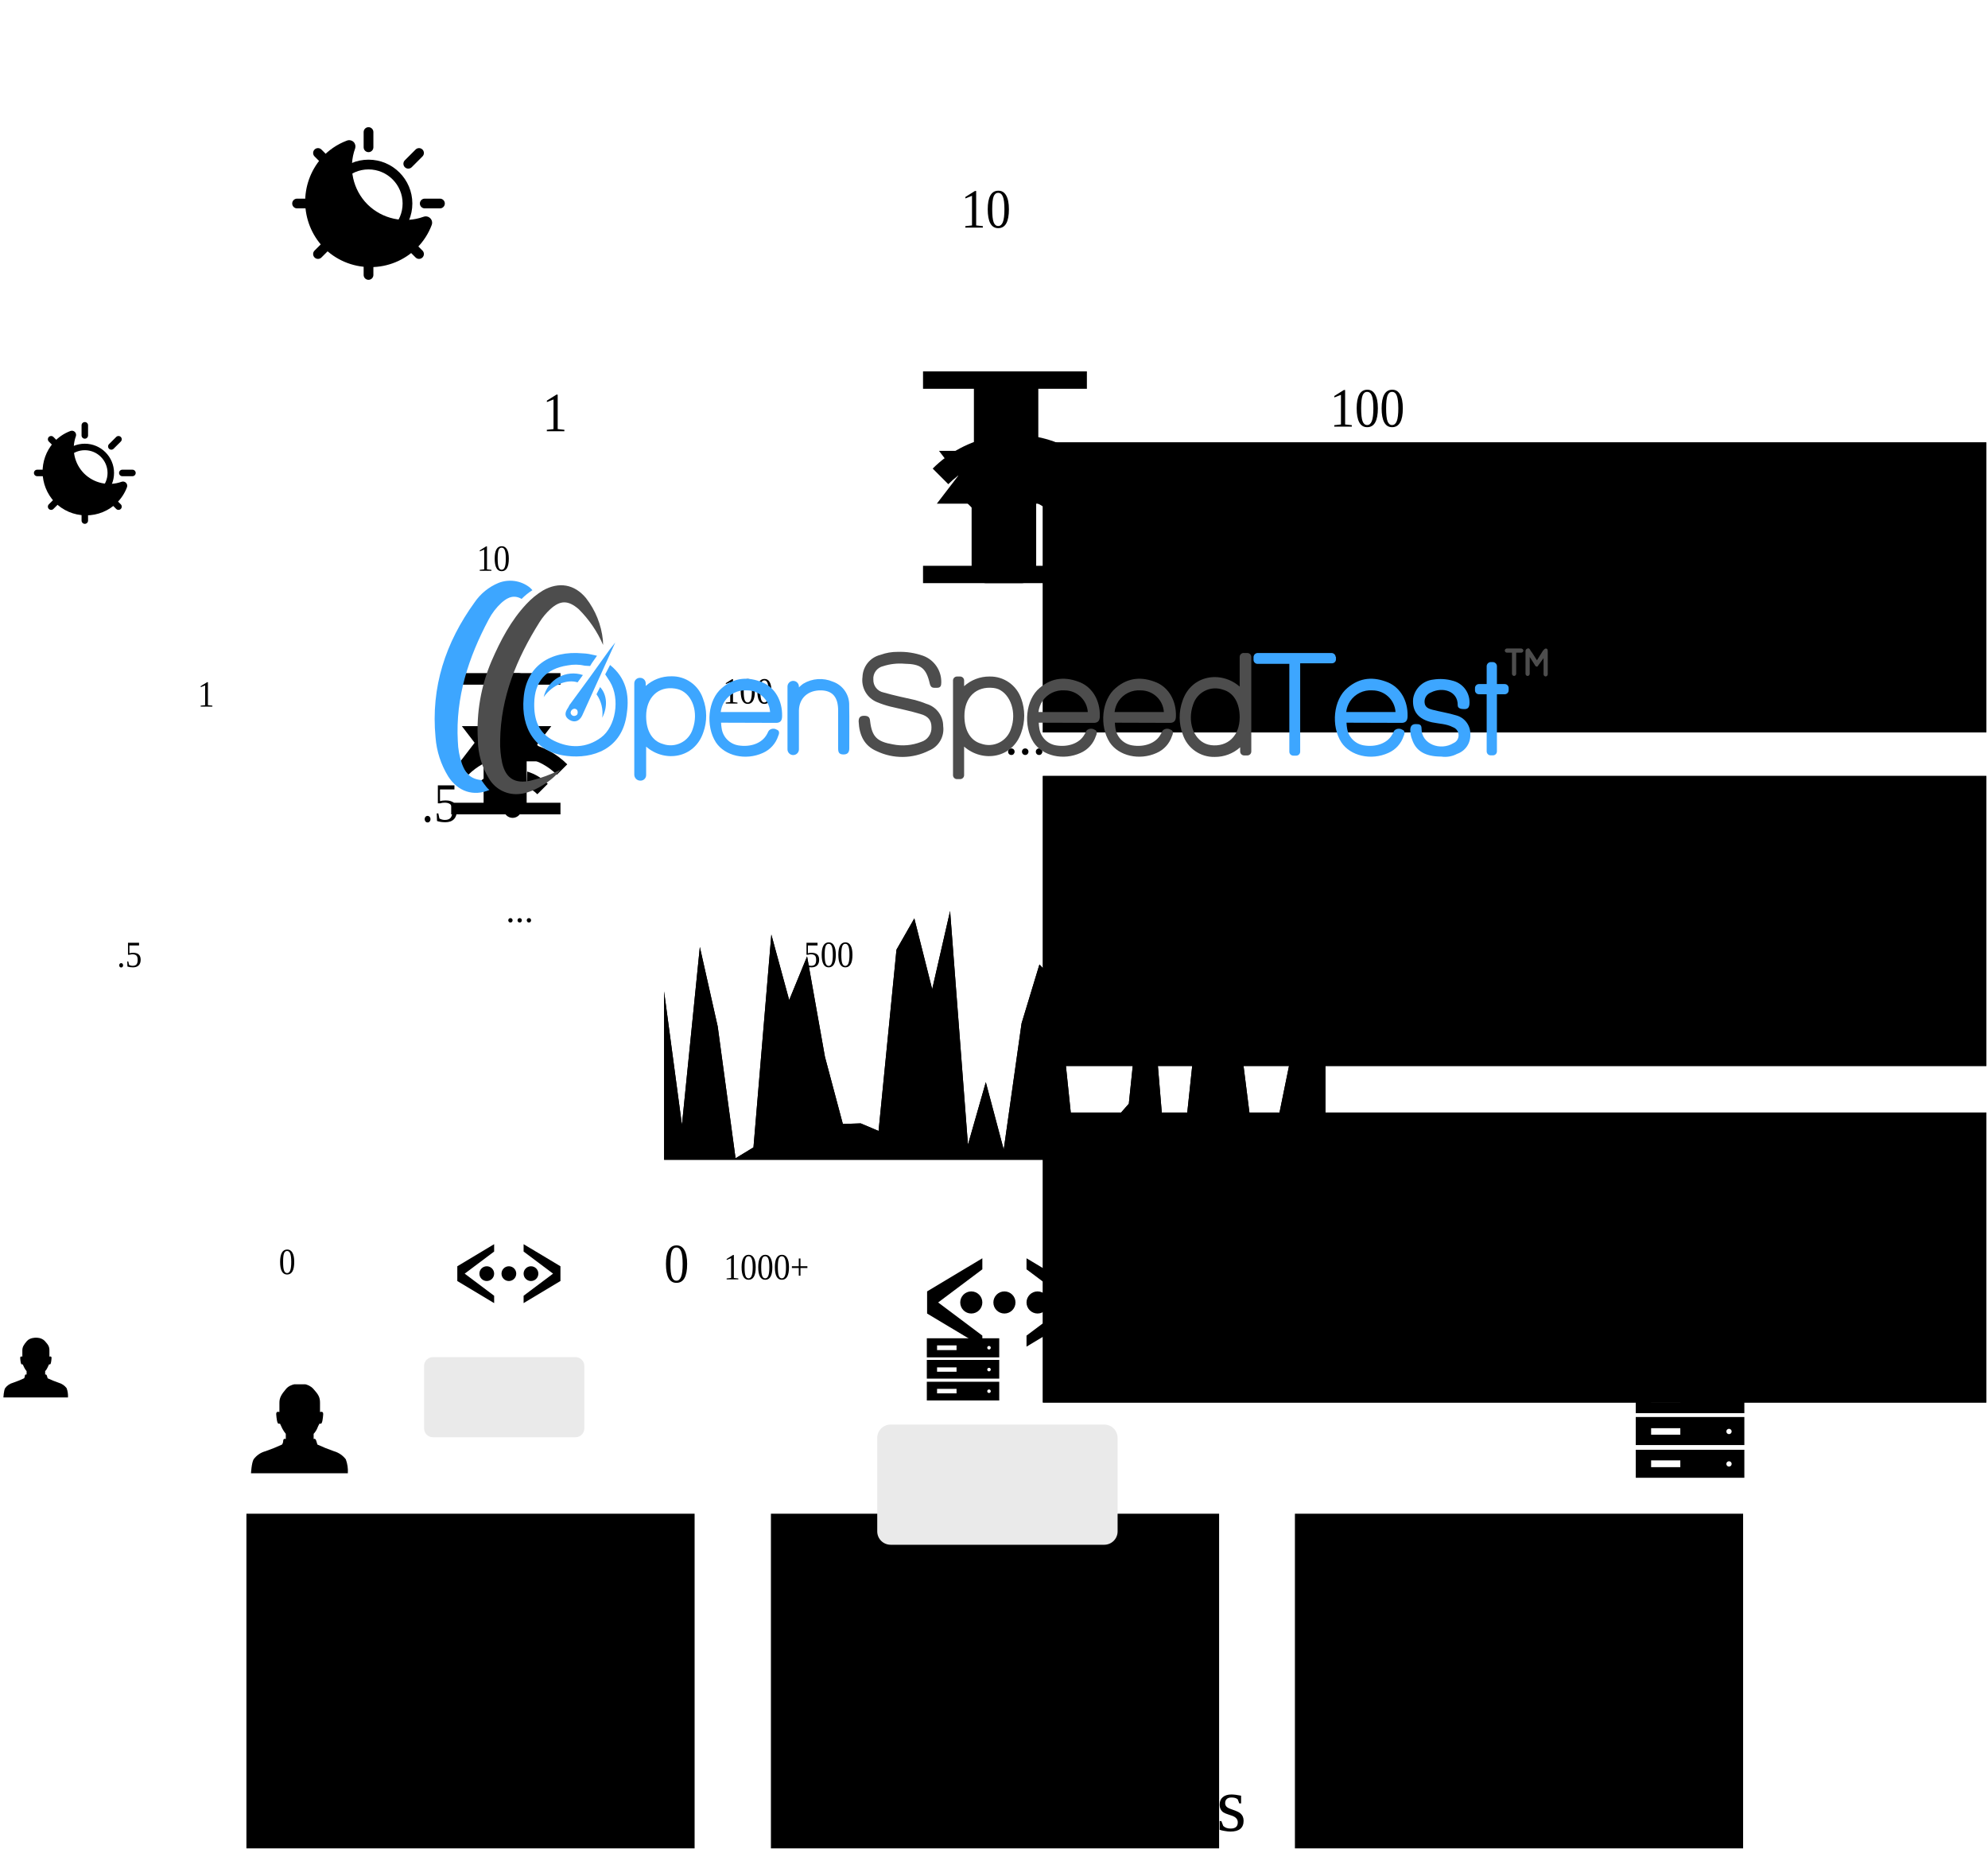
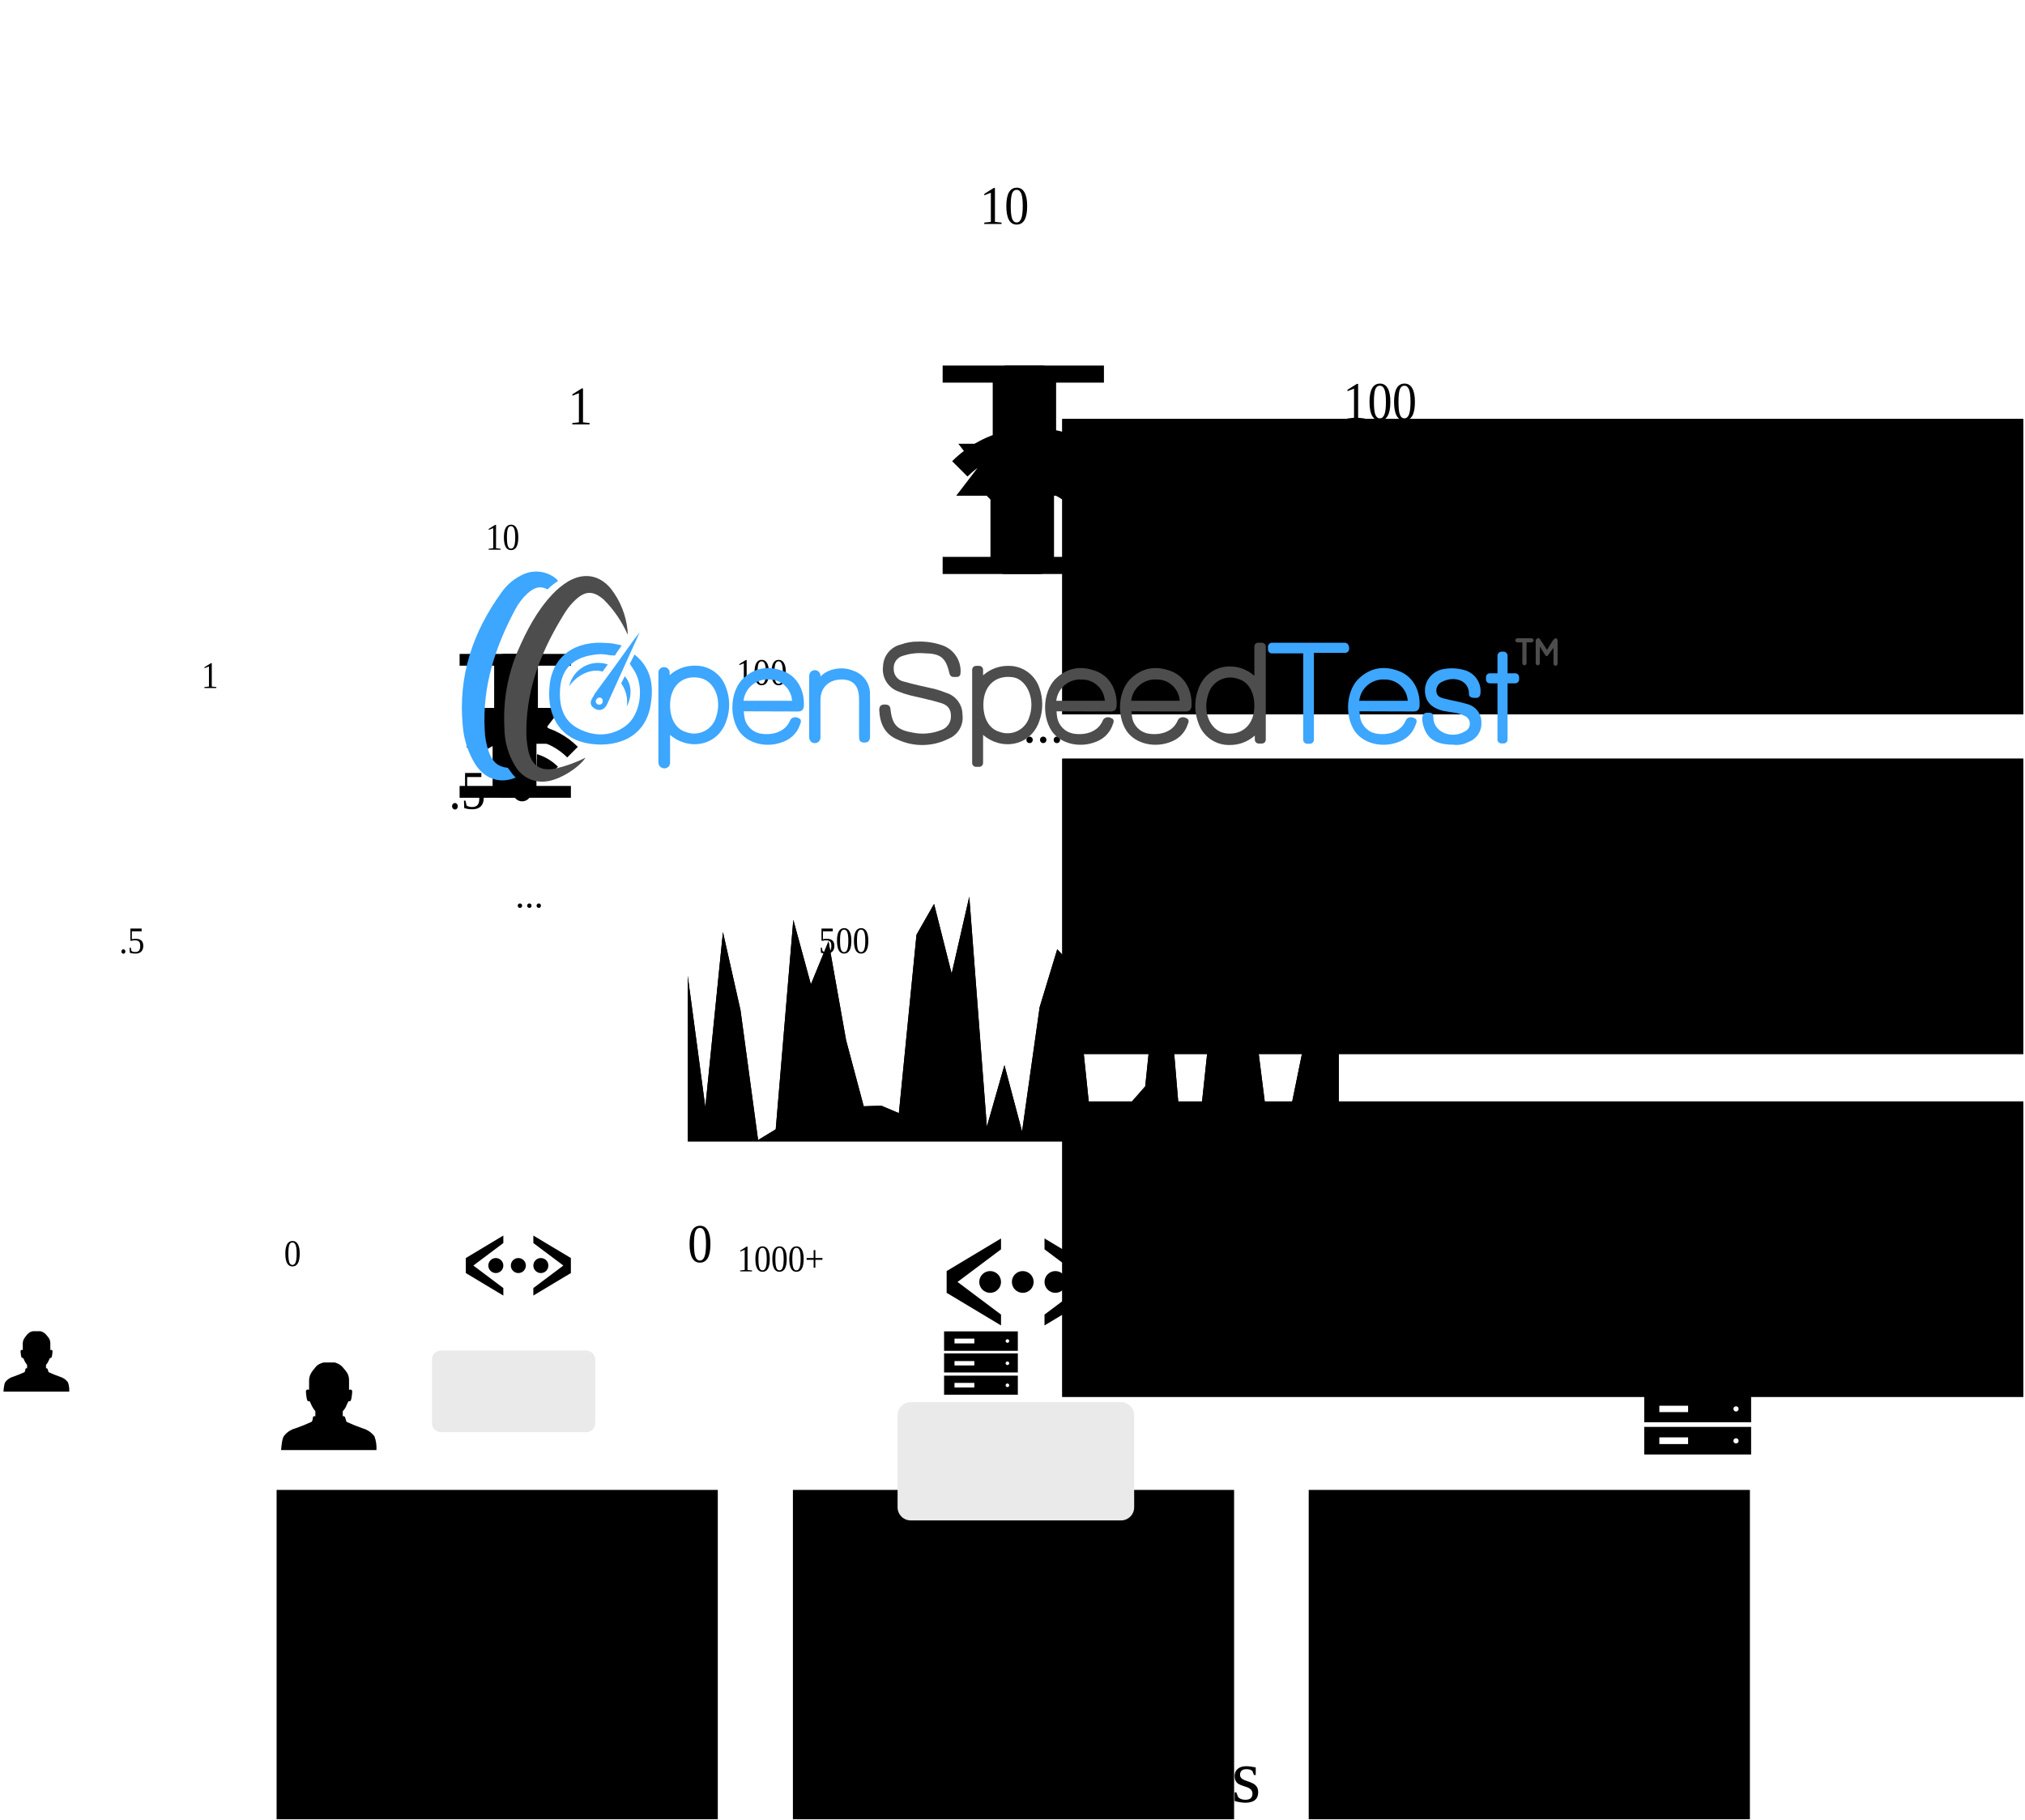
<svg xmlns="http://www.w3.org/2000/svg" xmlns:xlink="http://www.w3.org/1999/xlink" version="1.1" id="OpenSpeedtest" class="openSpeedtestApp">
  <symbol id="logo" viewBox="0 0 262.79 50.38">
    <a target="_blank" href="http://openspeedtest.com?ref=Self-Hosted-Intro&amp;run=5">
      <g>
        <path d="M39.77,15.17A27,27,0,0,0,34,6.71c-2.49-2.13-4.33-2.13-6.68,0a15.2,15.2,0,0,0-2.55,3.06c-5.4,8.59-9.17,17.68-9.31,28a22.39,22.39,0,0,0,.5,5.33C16.83,46.7,19,48,22.66,47.2a32.27,32.27,0,0,0,7-2.56c-1.78,2.63-6.47,5.4-9.38,5.68a7.44,7.44,0,0,1-7.46-3.62,17.59,17.59,0,0,1-2.62-9.16A41.31,41.31,0,0,1,13.42,19C15.55,14.1,18,9.41,21.66,5.51a18.35,18.35,0,0,1,3.91-3.2C29.33.18,33,.82,35.72,4.09a19.33,19.33,0,0,1,4,9.94Z" style="fill: #4d4d4d" />
        <path d="M12.93,49.4C9.16,51,5.47,49.76,3.2,46.2A20.53,20.53,0,0,1,.21,37C-.92,25.11,2.56,14.6,9.45,5.08A12.69,12.69,0,0,1,15.06.53a7.51,7.51,0,0,1,7.31,1,5.17,5.17,0,0,1,.71.71A14.47,14.47,0,0,0,20.53,4.3c-2.21-1.28-3.84.14-4.76.92a14.34,14.34,0,0,0-3,3.91C8,18.08,4.9,27.52,5.47,37.89a17.58,17.58,0,0,0,1,5.4c.71,1.85,1.71,3.48,4.48,3.77C11.15,47.06,12,48.69,12.93,49.4Z" style="fill: #3da6ff" />
        <path d="M109.31,16.8a16.31,16.31,0,0,1,6,.92A6.55,6.55,0,0,1,119.61,24c0,.78-.15,1.28-1,1.28s-1.42.14-1.7-.92c-.86-3.77-2.13-4.69-6-4.76a12.92,12.92,0,0,0-5,.57,3,3,0,0,0-2.34,3.19A3,3,0,0,0,106,26.39c2.48.71,4.9,1.21,7.39,1.77a22,22,0,0,1,2.77.93,5.47,5.47,0,0,1,3.9,5.25,5.44,5.44,0,0,1-3.34,5.76,14,14,0,0,1-12.35.14c-3-1.28-4.12-3.84-4.27-7,0-.93.36-1.35,1.28-1.35s1.35.28,1.42,1.21c.43,3.76,1.64,4.9,5.4,5.54a11.78,11.78,0,0,0,6.61-.57,3.45,3.45,0,0,0,2.48-3.48c0-1.64-.78-2.63-2.63-3.13-2.34-.71-4.83-1.21-7.17-1.77a22.21,22.21,0,0,1-3-1,5.61,5.61,0,0,1-3.48-6,5.55,5.55,0,0,1,4.26-5.19A11.35,11.35,0,0,1,109.31,16.8Z" style="fill: #4d4d4d" />
        <path d="M237.65,41.52c-3.84,0-6-1.35-6.89-4.05a5.87,5.87,0,0,1-.43-2.2c0-.86.36-1.42,1.28-1.42S233,33.92,233,35c0,3.55,4.41,5.26,7.53,3.34a2,2,0,0,0,1.21-1.92,2,2,0,0,0-1.35-1.84c-1.49-.79-3.2-.79-4.9-1.14-3.2-.71-4.76-2.56-4.48-5.61a5.37,5.37,0,0,1,4.69-4.48,10.83,10.83,0,0,1,4.76.29,5.24,5.24,0,0,1,3.84,5.54c-.08.78-.43,1.13-1.14,1.13s-1.63-.07-1.63-.92c.07-3.34-3.56-4.4-6.33-3a2.31,2.31,0,0,0-1.49,2.34c.07,1.14.93,1.49,1.78,1.71,1.85.49,3.83.78,5.68,1.35a4.49,4.49,0,0,1,3.34,4.54,4.62,4.62,0,0,1-3.13,4.55A6,6,0,0,1,237.65,41.52Z" style="fill: #3da6ff" />
        <path d="M35,22.27,33.74,24c-2.35-.78-5.83.43-8,3.48A7.15,7.15,0,0,1,35,22.27Z" style="fill: #3da6ff" />
        <path d="M39.56,32.35a7.75,7.75,0,0,0-1.35-5.54l.85-1.7C40.7,26.89,40.91,29.73,39.56,32.35Z" style="fill: #3da6ff" />
        <path d="M262.79,17.65h0V16.8c0-.36,0-.71-.35-.78s-.57.28-.78.5c-.43.71-.93,1.42-1.42,2.27-.57-.85-1-1.64-1.5-2.27-.14-.29-.35-.71-.78-.5s-.42.42-.42.78V22a.53.53,0,0,0,.49.5h0a.53.53,0,0,0,.5-.5v-4l1.35,2.13c.14.14.43.28.57,0l1.35-1.85v3.84a.53.53,0,0,0,.5.49h0a.53.53,0,0,0,.49-.49V17.72h0Z" style="fill: #4d4d4d" />
        <path d="M256.54,16h-3.41a.53.53,0,0,0-.49.49h0a.53.53,0,0,0,.49.5h1.21v5a.54.54,0,0,0,.5.5h0a.54.54,0,0,0,.5-.5v-5h1.2a.53.53,0,0,0,.5-.5h0A.59.59,0,0,0,256.54,16Z" style="fill: #4d4d4d" />
        <path d="M252.64,24.4h-1.85V20.14a1,1,0,0,0-.92-.93h-.57a1,1,0,0,0-.93.93V24.4h-1.84a.94.94,0,0,0-.92.92v.57a.93.93,0,0,0,.92.92h1.84v13.5a.94.94,0,0,0,.93.92h.57a.94.94,0,0,0,.92-.92V26.81h1.85a.94.94,0,0,0,.92-.92v-.57A.94.94,0,0,0,252.64,24.4Z" style="fill: #3da6ff" />
        <path d="M212.72,18a1,1,0,0,0-.92-.93H194.25a1,1,0,0,0-.92.93v.71a.94.94,0,0,0,.92.92h7.53V40.38a.94.94,0,0,0,.93.92h.71a.94.94,0,0,0,.92-.92V19.5h7.53a.94.94,0,0,0,.92-.92V18Z" style="fill: #3da6ff" />
        <path d="M190.06,39.31v0Z" style="fill: #7c7c7c" />
        <path d="M190.06,18v7c-4.4-3.84-11.43-2.77-13.49,3.34a11.48,11.48,0,0,0,.07,8,7.72,7.72,0,0,0,7.53,5.26,8.84,8.84,0,0,0,6-2.27h0v1a.94.94,0,0,0,.93.92h.78a.93.93,0,0,0,.92-.92V18a.94.94,0,0,0-.92-.93h-.78A.92.92,0,0,0,190.06,18Zm-6.82,20.81a4.79,4.79,0,0,1-1.13-.29c-3.06-1.2-4.41-5.39-3.06-9.23a5.49,5.49,0,0,1,7.11-3.55c2.48.71,3.9,3.12,3.9,6.53C190.06,36.62,187.22,39.31,183.24,38.82Z" style="fill: #4d4d4d" />
        <path d="M48.58,47.2h0a1.31,1.31,0,0,0,1.35-1.35V39.17c4.4,3.84,11.43,2.77,13.49-3.34a11.48,11.48,0,0,0-.07-8,7.7,7.7,0,0,0-7.52-5.26,8.83,8.83,0,0,0-6,2.28h0v-.57a1.31,1.31,0,0,0-1.35-1.35h0a1.31,1.31,0,0,0-1.35,1.35V45.78A1.42,1.42,0,0,0,48.58,47.2Zm8.17-21.74a6,6,0,0,1,1.13.29c3.06,1.21,4.41,5.4,3.06,9.23a5.47,5.47,0,0,1-7.1,3.55c-2.49-.71-3.91-3.12-3.91-6.53C49.93,27.67,52.7,24.83,56.75,25.46Z" style="fill: #3da6ff" />
        <path d="M228.06,33.56c1.21.07,1.64-.5,1.64-1.63.07-3.55-1.64-6.61-4.55-7.89-3.41-1.42-6.68-1.27-9.66,1.28-3.34,2.77-3.91,9-1.42,12.86,2.13,3.19,7,4.33,11.08,2.48a6.57,6.57,0,0,0,3.62-4c.29-.57.36-1.28-.35-1.5a1.51,1.51,0,0,0-1.78.15c-.28.28-.35.71-.57,1-1.13,2.06-3.83,3.05-6.74,2.56a4.77,4.77,0,0,1-3.91-4,10.21,10.21,0,0,1-.14-1.35ZM215.21,31a5.92,5.92,0,0,1,.92-2.55h0a5.81,5.81,0,0,1,5.26-2.56A5.46,5.46,0,0,1,226.85,31Z" style="fill: #3da6ff" />
        <path d="M173.37,33.56c1.21.07,1.64-.5,1.64-1.63.07-3.55-1.64-6.61-4.55-7.89-3.41-1.42-6.68-1.27-9.66,1.28-3.34,2.77-3.91,9-1.42,12.86,2.13,3.19,7,4.33,11.08,2.48a6.57,6.57,0,0,0,3.62-4c.29-.57.36-1.28-.35-1.5a1.51,1.51,0,0,0-1.78.15c-.28.28-.35.71-.57,1-1.13,2.06-3.83,3.05-6.74,2.56a4.77,4.77,0,0,1-3.91-4,10.21,10.21,0,0,1-.14-1.35ZM160.52,31a5.92,5.92,0,0,1,.92-2.55h0a5.81,5.81,0,0,1,5.26-2.56A5.46,5.46,0,0,1,172.16,31Z" style="fill: #4d4d4d" />
        <path d="M155.4,33.56c1.21.07,1.64-.5,1.64-1.63.07-3.55-1.64-6.61-4.55-7.89-3.41-1.42-6.68-1.27-9.66,1.28-3.34,2.77-3.91,9-1.42,12.86,2.13,3.19,7,4.33,11.08,2.48a6.57,6.57,0,0,0,3.62-4c.29-.57.36-1.28-.35-1.5a1.51,1.51,0,0,0-1.78.15c-.28.28-.35.71-.57,1-1.13,2.06-3.83,3.05-6.74,2.56a4.77,4.77,0,0,1-3.91-4,10.21,10.21,0,0,1-.14-1.35ZM142.55,31a5.92,5.92,0,0,1,.92-2.55h0a5.81,5.81,0,0,1,5.26-2.56A5.49,5.49,0,0,1,154.2,31Z" style="fill: #4d4d4d" />
        <path d="M80.4,33.56c1.21.07,1.63-.5,1.63-1.63.07-3.55-1.63-6.61-4.54-7.89-3.41-1.42-6.68-1.27-9.66,1.28-3.34,2.77-3.91,9-1.42,12.86,2.13,3.19,7,4.33,11.08,2.48a6.6,6.6,0,0,0,3.62-4c.28-.57.36-1.28-.36-1.5a1.49,1.49,0,0,0-1.77.15c-.28.28-.36.71-.57,1-1.14,2.06-3.83,3.05-6.75,2.56a4.75,4.75,0,0,1-3.9-4,10.21,10.21,0,0,1-.14-1.35ZM67.54,31a5.88,5.88,0,0,1,.93-2.55h0a5.8,5.8,0,0,1,5.25-2.56A5.46,5.46,0,0,1,79.19,31Z" style="fill: #3da6ff" />
        <path d="M97.87,29.51A5.77,5.77,0,0,0,94,23.83a7.7,7.7,0,0,0-7,.5,8.08,8.08,0,0,0-1,.85V25a1.35,1.35,0,1,0-2.7,0V39.81a1.35,1.35,0,0,0,2.7,0V30.65c.07-3,2.2-4.83,5.26-4.76,2.7.07,4,1.63,4,4.76v8.88c0,.92.15,1.49,1.28,1.49s1.35-.71,1.35-1.49C97.87,36.26,97.94,32.92,97.87,29.51Z" style="fill: #3da6ff" />
        <path d="M86,32.07v0Z" style="fill: #3da6ff" />
        <path d="M45.38,31.22c-1,8.66-8.16,10.86-14.13,10.15C23.65,40.52,20.38,34.7,21,27.74c.57-7.6,6.32-11.3,13.92-10.59a10.89,10.89,0,0,1,1.5.15c.78.14,1.91.42,1.91.42l-1.2,1.71-.43.71-1.21-.07A9.87,9.87,0,0,0,31.39,20c-5.11.78-7.81,3.76-7.88,9-.07,3.76,1,7,4.69,8.8s7.6,1.78,11.08-.78,4.54-9.09,2.13-13.14l-1.14-1.77,1.14-2.21C45.17,22.91,46,26.89,45.38,31.22Z" style="fill: #3da6ff" />
        <path d="M41.34,16.23h0c-3.13,4.41-6.25,8.74-9.52,13.14l-.14.29c-.07.07-.07.14-.15.28-.92,1.28-.85,2.2.29,2.91s2.34.36,3-1c2.28-5,4.55-10.09,6.89-15.2l.93-2.06ZM33.67,31.57a1,1,0,0,1-.72.36.83.83,0,0,1-.85-.85,1,1,0,0,1,.85-.86.81.81,0,0,1,.72.36A1.22,1.22,0,0,1,33.67,31.57Z" style="fill: #3da6ff" />
        <path d="M136.08,34.91a5.46,5.46,0,0,1-7.1,3.55c-2.48-.71-3.91-3.12-3.91-6.53,0-4.41,2.77-7.1,6.89-6.61a4.75,4.75,0,0,1,1.14.29C136,26.89,137.43,31.15,136.08,34.91Zm2.42-7A7.72,7.72,0,0,0,131,22.62a8.85,8.85,0,0,0-6,2.28V23.55a.94.94,0,0,0-.92-.93h-.78a.94.94,0,0,0-.92.93V45.92a.93.93,0,0,0,.92.92h.78a.93.93,0,0,0,.92-.92V39.17c4.41,3.84,11.44,2.77,13.5-3.34A11.79,11.79,0,0,0,138.5,27.88Z" style="fill: #4d4d4d" />
      </g>
      <rect fill="transparent" x="0" y="0" width="265" height="60" />
    </a>
  </symbol>
  <symbol id="mainGaugebg" viewBox="0 0 295.93 270.18">
    <path fill="none" d="M64.32,256.41a137,137,0,1,1,192.09-24.8l-.07.09a134.45,134.45,0,0,1-24.71,24.71" />
  </symbol>
  <symbol id="mainGaugeBlue" viewBox="0 0 295.93 270.18">
    <path fill="none" d="M64.32,256.41a137,137,0,1,1,192.09-24.8l-.07.09a134.45,134.45,0,0,1-24.71,24.71" />
  </symbol>
  <symbol id="mainGaugeWhite" viewBox="0 0 295.93 270.18">
    <path fill="none" d="M64.32,256.41a137,137,0,1,1,192.09-24.8l-.07.09a134.45,134.45,0,0,1-24.71,24.71" />
  </symbol>
  <symbol id="oDoMeter" viewBox="0 0 295.93 270.18">
    <text transform="translate(76.34 264.28) scale(0.9 1)">0</text>
    <text transform="translate(23.81 164.6) scale(0.9 1)">.5</text>
    <text transform="translate(50.01 80.11) scale(0.9 1)">1</text>
    <text transform="translate(140.58 36.04) scale(0.9 1)">10</text>
    <text transform="translate(220.43 79.11) scale(0.9 1)">100</text>
    <text transform="translate(246.71 164.6) scale(0.9 1)">500</text>
    <text id="oDoTopSpeed" class="oDoTop-Speed" transform="translate(220.71 265.99) scale(0.9 1)">1000+</text>
    <text id="oDoLiveSpeed" class="oDoLive-Speed" transform="translate(150 150) scale(1 1)">...</text>
    <text id="oDoLiveStatus" class="oDoLive-Status" transform="translate(151 170) scale(1 1)" />
  </symbol>
  <symbol id="progressBar" viewBox="0 0 293.53 18.38">
    <defs>
      <symbol id="personLeft" class="uiBg" viewBox="0 0 33.46 30.9">
        <path d="M32.7,4.8a7.81,7.81,0,0,1-4.1,2.8,61.42,61.42,0,0,0-5.7,2.3s-.1.3-.4,1.3-.9.6-.9.6v1.8a6.15,6.15,0,0,1,1.2,1.8,14.72,14.72,0,0,0,.8,1.7h.5c.5,0,.7,1.9.8,3.2s-1.1.8-1.1.8v3.2c0,1.9-.5,2.8-2.3,4.8s-4.7,1.8-4.7,1.8-3.1.1-4.7-1.8-2.3-3-2.3-4.8V21.1s-1.2.5-1.1-.8.3-3.2.8-3.2H10s.3-.6.8-1.7A9.62,9.62,0,0,1,12,13.6V11.8s-.8.4-.9-.6a2.26,2.26,0,0,0-.4-1.3A61.42,61.42,0,0,0,5,7.6,7.41,7.41,0,0,1,.9,4.8C.2,3.6,0,0,0,0H33.4A11.7,11.7,0,0,1,32.7,4.8Z" />
      </symbol>
      <symbol id="progressElement" class="uiBg" viewBox="0 0 409.31 10.48">
        <line id="progressbg" class="progressbg" x1="5" y1="5" x2="405" y2="5" />
      </symbol>
      <symbol id="doc" class="uiBg" viewBox="0 0 36.8 31.6">
        <path d="M0,31.6V21.9H36.8v9.7Zm15.1-6H5.2V28h9.9Zm16.5.3a.9.9,0,1,0,.9.9A.9.9,0,0,0,31.6,25.9Z" />
        <path d="M0,20.6V11.1H36.8v9.5Zm15.1-6H5.2v2.2h9.9Zm16.5.2a.9.9,0,1,0,.9.9A.9.9,0,0,0,31.6,14.8Z" />
        <path d="M0,9.5V0H36.8V9.5ZM15.1,3.6H5.2V5.9h9.9Zm16.5.2a.9.9,0,1,0,.9.9A.9.9,0,0,0,31.6,3.8Z" />
      </symbol>
    </defs>
    <g id="Progress">
      <g>
        <use width="33.46" height="30.9" transform="matrix(0.57, 0, 0, -0.57, 0, 17.49)" xlink:href="#personLeft" />
        <use width="409.31" height="10.48" transform="matrix(0.57, 0, 0, -0.57, 28.35, 13.39)" xlink:href="#progressElement" />
        <use width="36.8" height="31.6" transform="matrix(0.58, 0, 0, -0.58, 272.2, 18.38)" xlink:href="#doc" />
      </g>
    </g>
  </symbol>
  <symbol id="upSymbol" viewBox="0 0 32.21 41.62">
    <g>
      <path d="M2.71,26H9.55V38.55a2.93,2.93,0,0,0,2.78,3.07h7.13a2.94,2.94,0,0,0,2.78-3.07V26h6.84L15.89,8.8Z" />
      <rect width="32.21" height="3.41" />
    </g>
  </symbol>
  <symbol id="downSymbol" viewBox="0 0 32.21 41.62">
    <g>
      <path d="M29.51,15.62H22.66V3.08A2.94,2.94,0,0,0,19.88,0H12.76A2.94,2.94,0,0,0,10,3.08V15.62H3.14l13.18,17.2Z" />
      <rect y="38.21" width="32.21" height="3.41" />
    </g>
  </symbol>
  <symbol id="resultCard" viewBox="0 0 278.13 85.49">
    <g>
      <rect width="278.13" height="85.49" />
    </g>
  </symbol>
  <symbol id="resultCardMob" viewBox="0 0 88.1 65.79">
    <g>
      <rect width="88.1" height="65.79" />
    </g>
  </symbol>
  <symbol id="downloadRc1" viewBox="0 0 66.93 13.85">
    <g>
      <text transform="translate(0 10.52)" class="rtext">DOWNLOAD</text>
    </g>
  </symbol>
  <symbol id="uploadRc2" viewBox="0 0 46.73 13.85">
    <g>
      <text transform="translate(0 10.52)" class="rtext">UPLOAD</text>
    </g>
  </symbol>
  <symbol id="pingSymbol" viewBox="0 0 14.28 14.28">
    <g>
      <path d="M13.92.64a.55.55,0,0,0-.65.13L12.06,2A7.21,7.21,0,0,0,9.79.52a7,7,0,0,0-5.42,0,7,7,0,0,0-3.8,3.8,7,7,0,0,0,0,5.54,7.23,7.23,0,0,0,1.52,2.28,7.25,7.25,0,0,0,2.28,1.53,6.89,6.89,0,0,0,2.77.56,7.12,7.12,0,0,0,5.5-2.57.31.31,0,0,0,.07-.21.23.23,0,0,0-.09-.19L11.35,10a.36.36,0,0,0-.24-.09.27.27,0,0,0-.21.11,4.61,4.61,0,0,1-1.67,1.37,4.68,4.68,0,0,1-2.09.48,4.75,4.75,0,0,1-3.36-1.39A4.84,4.84,0,0,1,2.76,9a4.68,4.68,0,0,1-.38-1.85A4.63,4.63,0,0,1,2.76,5.3,4.74,4.74,0,0,1,5.3,2.76a4.72,4.72,0,0,1,5.09.9L9.1,4.94A.54.54,0,0,0,9,5.58.56.56,0,0,0,9.52,6h4.17a.61.61,0,0,0,.42-.17.57.57,0,0,0,.17-.42V1.19a.56.56,0,0,0-.36-.55Z" style="fill: #000" />
    </g>
  </symbol>
  <symbol id="pingRc3" viewBox="0 0 28.43 13.85">
    <g>
      <text transform="translate(0 10.52)" class="rtext">PING</text>
    </g>
  </symbol>
  <symbol id="jitterRc3" viewBox="0 0 39.95 13.85">
    <text class="rtext" transform="translate(0 9.64)">JITTER</text>
  </symbol>
  <symbol id="downResultC1" viewBox="0 0 53.35 39.8">
    <text id="downResult" transform="translate(0 20.07)" class="rtextnum">---</text>
    <text x="0" y="35" class="rtextmbms">Mbps</text>
  </symbol>
  <symbol id="upResultC2" viewBox="0 0 53.35 39.8">
    <text id="upRestxt" transform="translate(0 20.07)" class="rtextnum">---</text>
    <text x="0" y="36.09" class="rtextmbms">Mbps</text>
  </symbol>
  <symbol id="pingResultC3" viewBox="0 0 40.01 39.79">
    <text transform="translate(0 20.07)" id="pingResult" class="rtextnum">--</text>
    <text x="0" y="35" class="rtextmbms">ms</text>
  </symbol>
  <symbol id="jitterResultC3" viewBox="0 0 21.99 39.79">
    <text id="jitterDesk" transform="translate(2.33 20.07)" class="rtextnum">--</text>
    <text x="2" y="35" xml:space="preserve" class="rtextmbms">ms</text>
  </symbol>
  <symbol style="fill: url(#gradient)" id="graphc1" viewBox="0 0 200 100">
    <polygon points="0,50 0.00,16.91 3.51,43.13 7.03,8.17 10.54,23.80 14.05,49.71 17.57,47.57 21.08,5.73 24.59,18.61 28.11,10.03 31.62,29.77 35.14,42.97 38.65,42.85 42.16,44.34 45.68,8.71 49.19,2.56 52.70,16.48 56.22,1.10 59.73,47.04 63.24,34.75 66.76,48.00 70.27,23.19 73.78,11.62 77.30,15.34 80.81,49.09 84.32,42.92 87.84,42.99 91.35,38.99 94.86,5.15 98.38,47.27 101.89,49.66 105.41,16.49 108.92,29.03 112.43,19.89 115.95,47.80 119.46,48.13 122.97,30.92 126.49,17.38 130.00,9.27 130,50" class="line" />
  </symbol>
  <symbol style="fill: url(#gradient)" id="graphc2" viewBox="0 0 200 100">
    <polygon points="0,50 0.00,16.91 3.51,43.13 7.03,8.17 10.54,23.80 14.05,49.71 17.57,47.57 21.08,5.73 24.59,18.61 28.11,10.03 31.62,29.77 35.14,42.97 38.65,42.85 42.16,44.34 45.68,8.71 49.19,2.56 52.70,16.48 56.22,1.10 59.73,47.04 63.24,34.75 66.76,48.00 70.27,23.19 73.78,11.62 77.30,15.34 80.81,49.09 84.32,42.92 87.84,42.99 91.35,38.99 94.86,5.15 98.38,47.27 101.89,49.66 105.41,16.49 108.92,29.03 112.43,19.89 115.95,47.80 119.46,48.13 122.97,30.92 126.49,17.38 130.00,9.27 130,50" class="line2" />
  </symbol>
  <symbol id="jitterMob" viewBox="0 0 58.1 35.77">
    <text id="pingMobres" transform="translate(11.07 18.05)" class="rtextnum">--</text>
    <text x="-8" y="33.46" class="rtextmbms">Jitter</text>
    <text id="JitterResultMon" x="17" y="33.46" class="jitter-Mob">--</text>
    <text id="JitterResultms" x="36" y="33.46" class="rtextmbms">ms</text>
  </symbol>
  <symbol id="settings" viewBox="0 0 100 125">
    <rect fill="transparent" x="0" y="25" width="100" height="50" />
    <path d="M36.43,29.64,9.29,50,36.43,70.36v6.78L2.5,56.79V43.21L36.43,22.86Z" />
    <path d="M63.57,70.36,90.71,50,63.57,29.64V22.86L97.5,43.21V56.79L63.57,77.14Z" />
    <circle cx="29.64" cy="50" r="6.79" />
    <circle cx="50" cy="50" r="6.79" />
    <circle cx="70.36" cy="50" r="6.79" />
  </symbol>
  <symbol id="playButton" style="fill: #eaeaea" viewBox="0 0 191.255 191.255">
    <rect width="180" height="90" rx="10" ry="10" class="startButton" />
    <text class="buttonTxt" x="90" y="60">Start</text>
  </symbol>
  <symbol id="introProgress" viewBox="0 0 409.31 10.48">
    <line x1="5" y1="5" x2="405" y2="5" />
  </symbol>
  <symbol id="ConnectError" viewBox="0 0 489.6 489.6">
    <a target="_blank" href="https://openspeedtest.com/FAQ.php?ref=NetworkError">
      <g>
        <g>
          <path d="M179.6,235.6c-33.7,10.3-65.5,28.5-92.2,55.1l46.6,46.6c13.9-13.9,30.1-24.8,47.6-32.5L179.6,235.6z" />
          <path d="M175.8,109C111.3,122,49.9,153.4,0,203.3l46.6,46.6c37.5-37.5,83.1-61.9,131.2-73.7L175.8,109z" />
          <path d="M313.8,109l-2,67.3c48.1,11.8,93.7,36.2,131.2,73.7l46.6-46.6C439.8,153.4,378.3,122,313.8,109z" />
          <path d="M307.9,304.8c17.5,7.7,33.7,18.6,47.7,32.6l46.6-46.6c-26.6-26.6-58.5-44.9-92.2-55.2L307.9,304.8z" />
        </g>
        <circle cx="244.8" cy="403.2" r="40" />
        <g>
          <path d="M260.6,330.4h-31.7c-8.3,0-15.1-6.6-15.3-14.9L206,62.2c-0.3-8.6,6.7-15.8,15.3-15.8h47c8.6,0,15.6,7.1,15.3,15.8                  l-7.7,253.3C275.7,323.8,268.9,330.4,260.6,330.4z" />
        </g>
      </g>
    </a>
  </symbol>
  <symbol id="light" viewBox="0 0 512 512">
    <g>
      <path d="M256,108.936c-81.091,0-147.064,65.973-147.064,147.064S174.909,403.064,256,403.064S403.064,337.091,403.064,256         S337.091,108.936,256,108.936z M256,370.383c-63.071,0-114.383-51.312-114.383-114.383c0-63.071,51.312-114.383,114.383-114.383         c63.071,0,114.383,51.312,114.383,114.383C370.383,319.071,319.071,370.383,256,370.383z" />
      <path d="M256,83.708c9.024,0,16.34-7.316,16.34-16.34V16.34C272.34,7.316,265.024,0,256,0c-9.024,0-16.34,7.316-16.34,16.34         v51.027C239.66,76.391,246.976,83.708,256,83.708z" />
      <path d="M256,428.292c-9.024,0-16.34,7.316-16.34,16.34v51.027c0,9.024,7.316,16.34,16.34,16.34c9.024,0,16.34-7.316,16.34-16.34         v-51.027C272.34,435.609,265.024,428.292,256,428.292z" />
      <path d="M111.062,134.171c6.38,6.381,16.727,6.381,23.109,0c6.381-6.38,6.381-16.727,0-23.109L98.089,74.981         c-6.38-6.381-16.727-6.381-23.109,0c-6.381,6.38-6.381,16.727,0,23.109L111.062,134.171z" />
      <path d="M400.938,377.829c-6.38-6.381-16.727-6.38-23.109,0c-6.381,6.38-6.381,16.727,0,23.109l36.081,36.082         c6.38,6.382,16.727,6.382,23.109,0c6.382-6.38,6.382-16.727,0-23.109L400.938,377.829z" />
      <path d="M83.708,256c0-9.024-7.316-16.34-16.34-16.34H16.34C7.316,239.66,0,246.976,0,256c0,9.024,7.316,16.34,16.34,16.34         h51.027C76.391,272.34,83.708,265.024,83.708,256z" />
      <path d="M495.66,239.66h-51.027c-9.024,0-16.34,7.316-16.34,16.34c0,9.024,7.316,16.34,16.34,16.34h51.027         c9.024,0,16.34-7.316,16.34-16.34C512,246.976,504.684,239.66,495.66,239.66z" />
      <path d="M111.062,377.829l-36.081,36.082c-6.381,6.382-6.381,16.727,0,23.109c6.38,6.382,16.727,6.383,23.109,0l36.081-36.082         c6.381-6.381,6.381-16.727,0-23.109C127.79,371.447,117.443,371.447,111.062,377.829z" />
      <path d="M400.938,134.171l36.081-36.082c6.382-6.381,6.382-16.727,0-23.109c-6.38-6.381-16.727-6.381-23.109,0l-36.081,36.082         c-6.381,6.381-6.381,16.727,0,23.109C384.21,140.552,394.557,140.553,400.938,134.171z" />
    </g>
    <rect fill="none" width="512" cursor="pointer" pointer-events="visible" height="512" />
  </symbol>
  <symbol id="dark" viewBox="0 0 1024 1024">
    <path d="M524.8 938.667h-4.267a439.893 439.893 0 0 1-313.173-134.4 446.293 446.293 0 0 1-11.093-597.333 432.213 432.213 0 0 1 170.667-116.907 42.667 42.667 0 0 1 45.227 9.387 42.667 42.667 0 0 1 10.24 42.667 358.4 358.4 0 0 0 82.773 375.893 361.387 361.387 0 0 0 376.747 82.773 42.667 42.667 0 0 1 54.187 55.04A433.493 433.493 0 0 1 836.267 810.667a438.613 438.613 0 0 1-311.467 128z" />
  </symbol>
  <a id="resultsData">
    <svg class="Desktop" viewBox="0 0 586 346">
      <g id="UI-Desk">
        <use id="mainGaugebg-Desk" class="main-Gaugebg" xlink:href="#mainGaugebg" x="10.28" y="36.11" width="273.94" height="245.39" />
        <use id="mainGaugeBlue-Desk" class="main-GaugeBlue" xlink:href="#mainGaugeBlue" x="10.28" y="36.11" width="273.94" height="245.39" />
        <use id="mainGaugeWhite-Desk" class="main-GaugeWhite" xlink:href="#mainGaugeWhite" x="10.28" y="36.11" width="273.94" height="245.39" />
        <use xlink:href="#resultCard" class="Cards" x="307.4" y="31" width="278.1" height="85.5">
						</use>
        <use xlink:href="#resultCard" class="Cards" x="307.4" y="129.3" width="278.1" height="85.5">
						</use>
        <use xlink:href="#resultCard" class="Cards" x="307.4" y="228.5" width="278.1" height="85.5">
						</use>
        <use id="downSymbolDesk" xlink:href="#downSymbol" class="Desktop" x="133" y="99" width="32.21" height="41.62" />
        <use id="upSymbolDesk" xlink:href="#upSymbol" class="Desktop" x="133" y="99" width="32.21" height="41.62" />
        <use id="ConnectErrorDesk" xlink:href="#ConnectError" class="ConnectError" x="135" y="107.8" width="32.21" height="41.62" />
        <use class="oDo-Meter" xlink:href="#oDoMeter" x="10.28" y="36.11" width="273.94" height="245.39" />
        <use xlink:href="#progressBar" x="1" y="295" width="293.53" height="18.38" />
        <use id="progressStatus-Desk" class="intro-Progress" xlink:href="#introProgress" x="29" y="295" width="234" height="21" />
        <use xlink:href="#downloadRc1" x="335.05" y="50.28" width="67" height="16">
						</use>
        <use xlink:href="#uploadRc2" x="345.33" y="145.2" width="47" height="16">
						</use>
        <use xlink:href="#pingSymbol" x="351.4" y="243.8" width="14.3" height="14.4" />
        <use xlink:href="#pingSymbol" x="481.3" y="244.6" width="14.33" height="14.4" />
        <use xlink:href="#pingRc3" x="367.01" y="244.68" width="28" height="16">
						</use>
        <use xlink:href="#jitterRc3" x="495.61" y="246.3" width="39.95" height="13.85">
						</use>
        <use xlink:href="#upSymbol" class="Symbol" x="329" y="146.5" width="11.8" height="13.9" />
        <use xlink:href="#downSymbol" class="Symbol" x="318.7" y="51.9" width="11.8" height="13.8" />
        <use xlink:href="#graphc2" x="427.84" y="134" width="200" height="135">
						</use>
        <use xlink:href="#graphc1" x="427.84" y="35" width="200" height="135">
						</use>
        <use xlink:href="#downResultC1" x="298" y="67.21" width="200" height="45.1">
						</use>
        <use xlink:href="#upResultC2" x="298" y="162.13" width="200" height="45.1">
						</use>
        <use xlink:href="#pingResultC3" x="303.73" y="261.55" width="200" height="45.1">
						</use>
        <use xlink:href="#jitterResultC3" x="420.04" y="262.17" width="200" height="45.1">
						</use>
      </g>
      <g id="intro-Desk">
        <use id="deskStart" class="deskStart" xlink:href="#mainGaugebg" x="10.28" y="36.11" width="273.94" height="245.39" />
        <use xlink:href="#resultCard" class="Cards" x="307.4" y="31" width="278.1" height="85.5" />
        <use xlink:href="#resultCard" class="Cards" x="307.4" y="228.5" width="278.1" height="85.5" />
        <use xlink:href="#resultCard" class="Cards" x="307.4" y="129.3" width="278.1" height="85.5" />
        <use xlink:href="#downloadRc1" x="335.05" y="50.28" width="67" height="16">
						</use>
        <use xlink:href="#uploadRc2" x="345.33" y="145.2" width="47" height="16">
						</use>
        <use xlink:href="#pingSymbol" x="351.4" y="243.8" width="14.3" height="14.4" />
        <use xlink:href="#pingSymbol" x="481.3" y="244.6" width="14.33" height="14.4" />
        <use xlink:href="#pingRc3" x="367.01" y="244.68" width="28" height="16">
						</use>
        <use xlink:href="#jitterRc3" x="495.61" y="246.3" width="39.95" height="13.85">
						</use>
        <use xlink:href="#upSymbol" class="Symbol" x="329" y="146.5" width="11.8" height="13.9" />
        <use xlink:href="#downSymbol" class="Symbol" x="318.7" y="51.9" width="11.8" height="13.8" />
        <use xlink:href="#graphc2" x="427.84" y="134" width="200" height="135">
						</use>
        <use xlink:href="#graphc1" x="427.84" y="35" width="200" height="135">
						</use>
        <use xlink:href="#downResultC1" x="298" y="67.21" width="200" height="45.1">
						</use>
        <use xlink:href="#upResultC2" x="298" y="162.13" width="200" height="45.1">
						</use>
        <use xlink:href="#pingResultC3" x="303.73" y="261.55" width="200" height="45.1">
						</use>
        <use xlink:href="#jitterResultC3" x="420.04" y="262.17" width="200" height="45.1">
						</use>
-         <use id="nightmode" class="darkmode" xlink:href="#dark" x="10" y="25" width="30" height="30" />
-         <use id="daymode" class="darkmode" xlink:href="#light" x="10" y="25" width="30" height="30" />
        <use id="startButtonDesk" class="startButton" xlink:href="#playButton" x="125" y="300.6" width="50.2" height="50.2">
						</use>
        <use id="settingsDesk" class="Startsettings" xlink:href="#settings" x="100" y="260" width="100" height="40">
						</use>
        <use class="Desktop" id="ipDesk" xlink:href="#YourIP" x="7" y="70" />
      </g>
    </svg>
    <svg class="Mobile" viewBox="0 0 295.9 363.3">
      <g id="UI-Mob">
        <use id="mainGaugebg-Mob" class="main-Gaugebg" xlink:href="#mainGaugebg" x="11.18" y="12" width="273.94" height="245.39" />
        <use id="mainGaugeBlue-Mob" class="main-GaugeBlue" xlink:href="#mainGaugeBlue" x="11.18" y="12" width="273.94" height="245.39" />
        <use id="mainGaugeWhite-Mob" class="main-GaugeWhite" xlink:href="#mainGaugeWhite" x="11.18" y="12" width="273.94" height="245.39" />
        <use xlink:href="#resultCardMob" class="Cards" x="1" y="297.52" width="88.1" height="65.8">
						</use>
        <use xlink:href="#resultCardMob" class="Cards" x="104.1" y="297.52" width="88.1" height="65.8">
						</use>
        <use xlink:href="#resultCardMob" class="Cards" x="207.1" y="297.52" width="88.1" height="65.8">
						</use>
        <use id="upSymbolMob" xlink:href="#upSymbol" class="Mobile" x="134" y="73" width="32.21" height="41.62" />
        <use id="downSymbolMob" xlink:href="#downSymbol" class="Mobile" x="134" y="73" width="32.21" height="41.62" />
        <use id="ConnectErrorMob" xlink:href="#ConnectError" class="ConnectError" x="135.9" y="74.02" width="32.21" height="41.62" />
        <use class="oDo-Meter" xlink:href="#oDoMeter" x="11.18" y="12" width="273.94" height="245.39" />
        <use xlink:href="#progressBar" x="1.9" y="272.08" width="293.53" height="18.38" />
        <use id="progressStatus-Mob" class="intro-Progress" xlink:href="#introProgress" x="29" y="272" width="234.5" height="21.5" />
        <use xlink:href="#downloadRc1" x="22.36" y="301.63" width="60" height="15">
						</use>
        <use xlink:href="#uploadRc2" x="237.51" y="301.64" width="42" height="15">
						</use>
        <use xlink:href="#pingRc3" x="143.88" y="301.72" width="26" height="15">
						</use>
        <use xlink:href="#upSymbol" class="Symbol" x="221.8" y="303.42" width="12.3" height="10.6" />
        <use xlink:href="#downSymbol" class="Symbol" x="7.7" y="303.42" width="10.6" height="12.4" />
        <use xlink:href="#pingSymbol" x="126.8" y="303.32" width="12.5" height="12.4" />
        <use id="graphMob1" xlink:href="#graphc1" x="83.1" y="160.45" width="200" height="135">
						</use>
        <use id="graphMob2" xlink:href="#graphc2" x="83.1" y="160.45" width="200" height="135">
						</use>
        <use xlink:href="#jitterMob" x="71.14" y="317.65" width="200" height="45.1">
						</use>
        <use xlink:href="#upResultC2" x="182" y="317.67" width="200" height="45.1">
						</use>
        <use xlink:href="#downResultC1" x="-25" y="317.64" width="200" height="45.1">
						</use>
      </g>
      <g id="intro-Mob">
-         <use id="nightmode-Mob" class="darkmode" xlink:href="#dark" x="10" y="25" width="30" height="30" />
-         <use id="daymode-Mob" class="darkmode" xlink:href="#light" x="10" y="25" width="30" height="30" />
        <use id="logo-Desk" xlink:href="#logo" x="38" y="110" width="218.8" height="50.22" />
        <use id="deskStartMob" class="deskStart" xlink:href="#mainGaugebg" x="11.18" y="12" width="273.94" height="245.39" />
        <use id="startButtonMob" class="startButton" xlink:href="#playButton" x="125" y="280" width="50.2" height="50.2">
						</use>
        <use id="settingsMob" class="Startsettings" xlink:href="#settings" x="100" y="240" width="100" height="40">
						</use>
        <use class="Mobile" id="ipMob" xlink:href="#YourIP" x="11" y="49" />
      </g>
    </svg>
  </a>
  <linearGradient id="gradient" x1="0%" y1="0%" x2="0%" y2="100%">
    <stop offset="0%" stop-color="#000" />
    <stop offset="100%" stop-color="#000" />
  </linearGradient>
  <radialGradient id="RadialGradient1">
    <stop offset="0%" stop-color="#000" />
    <stop offset="100%" stop-color="#000" />
  </radialGradient>
</svg>
